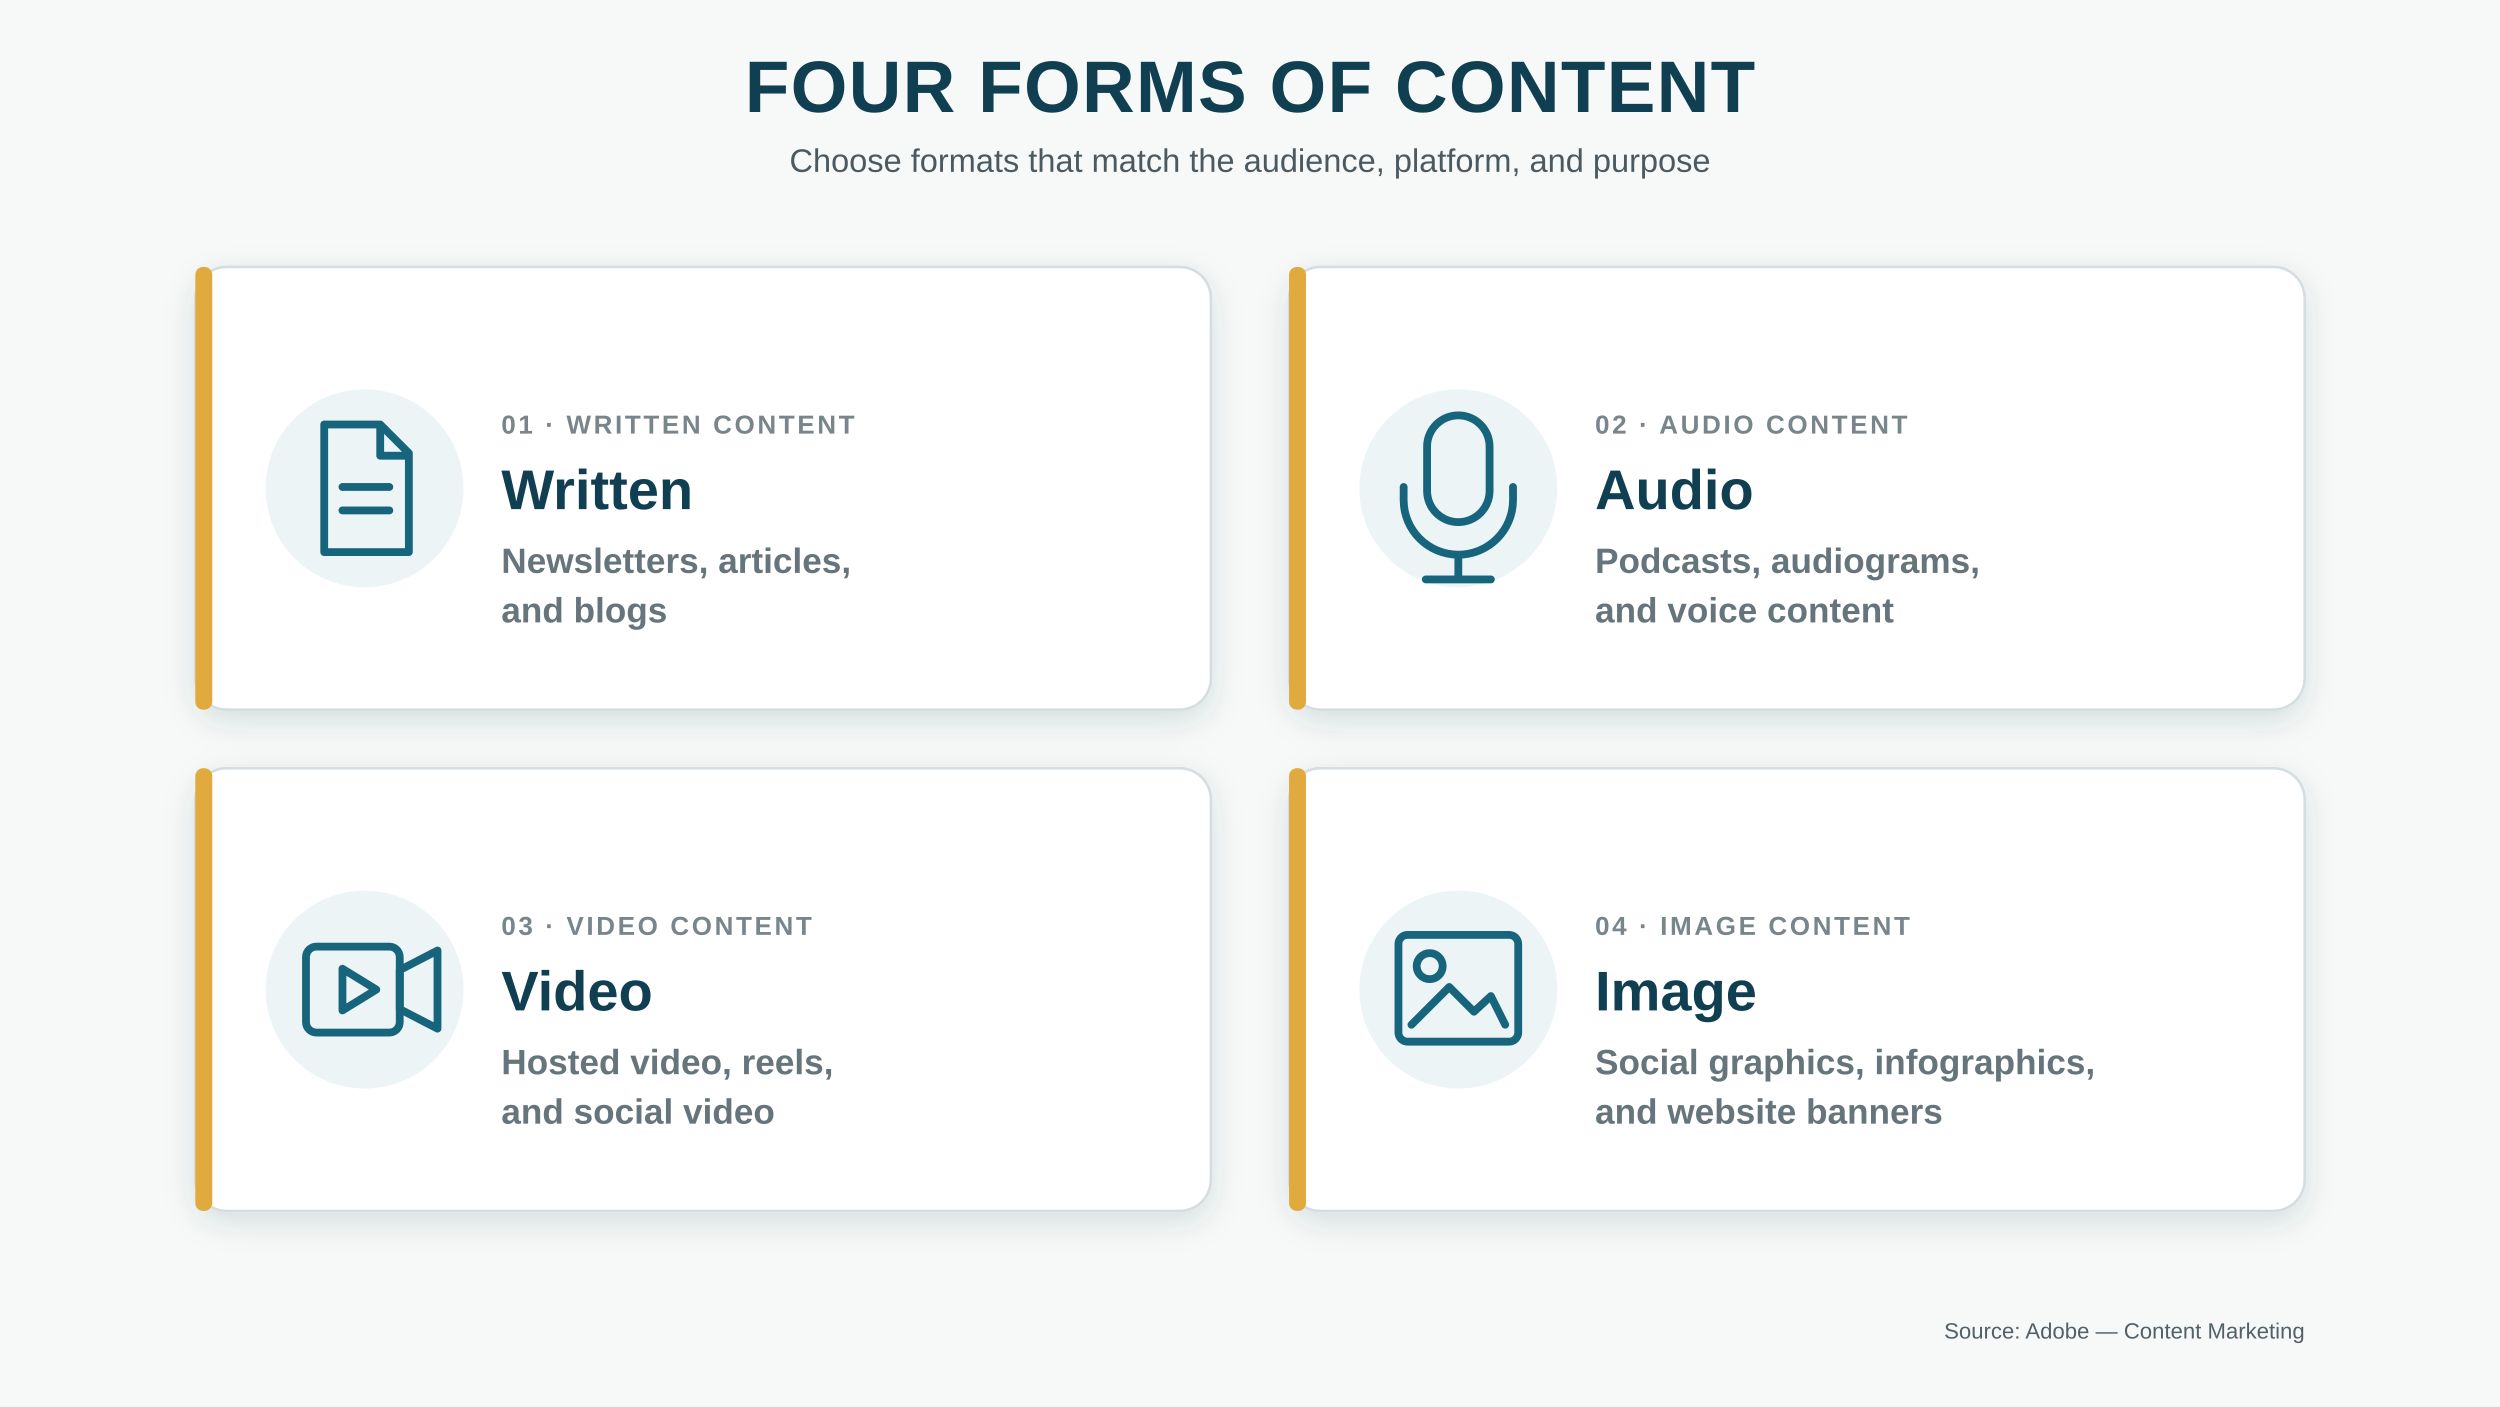
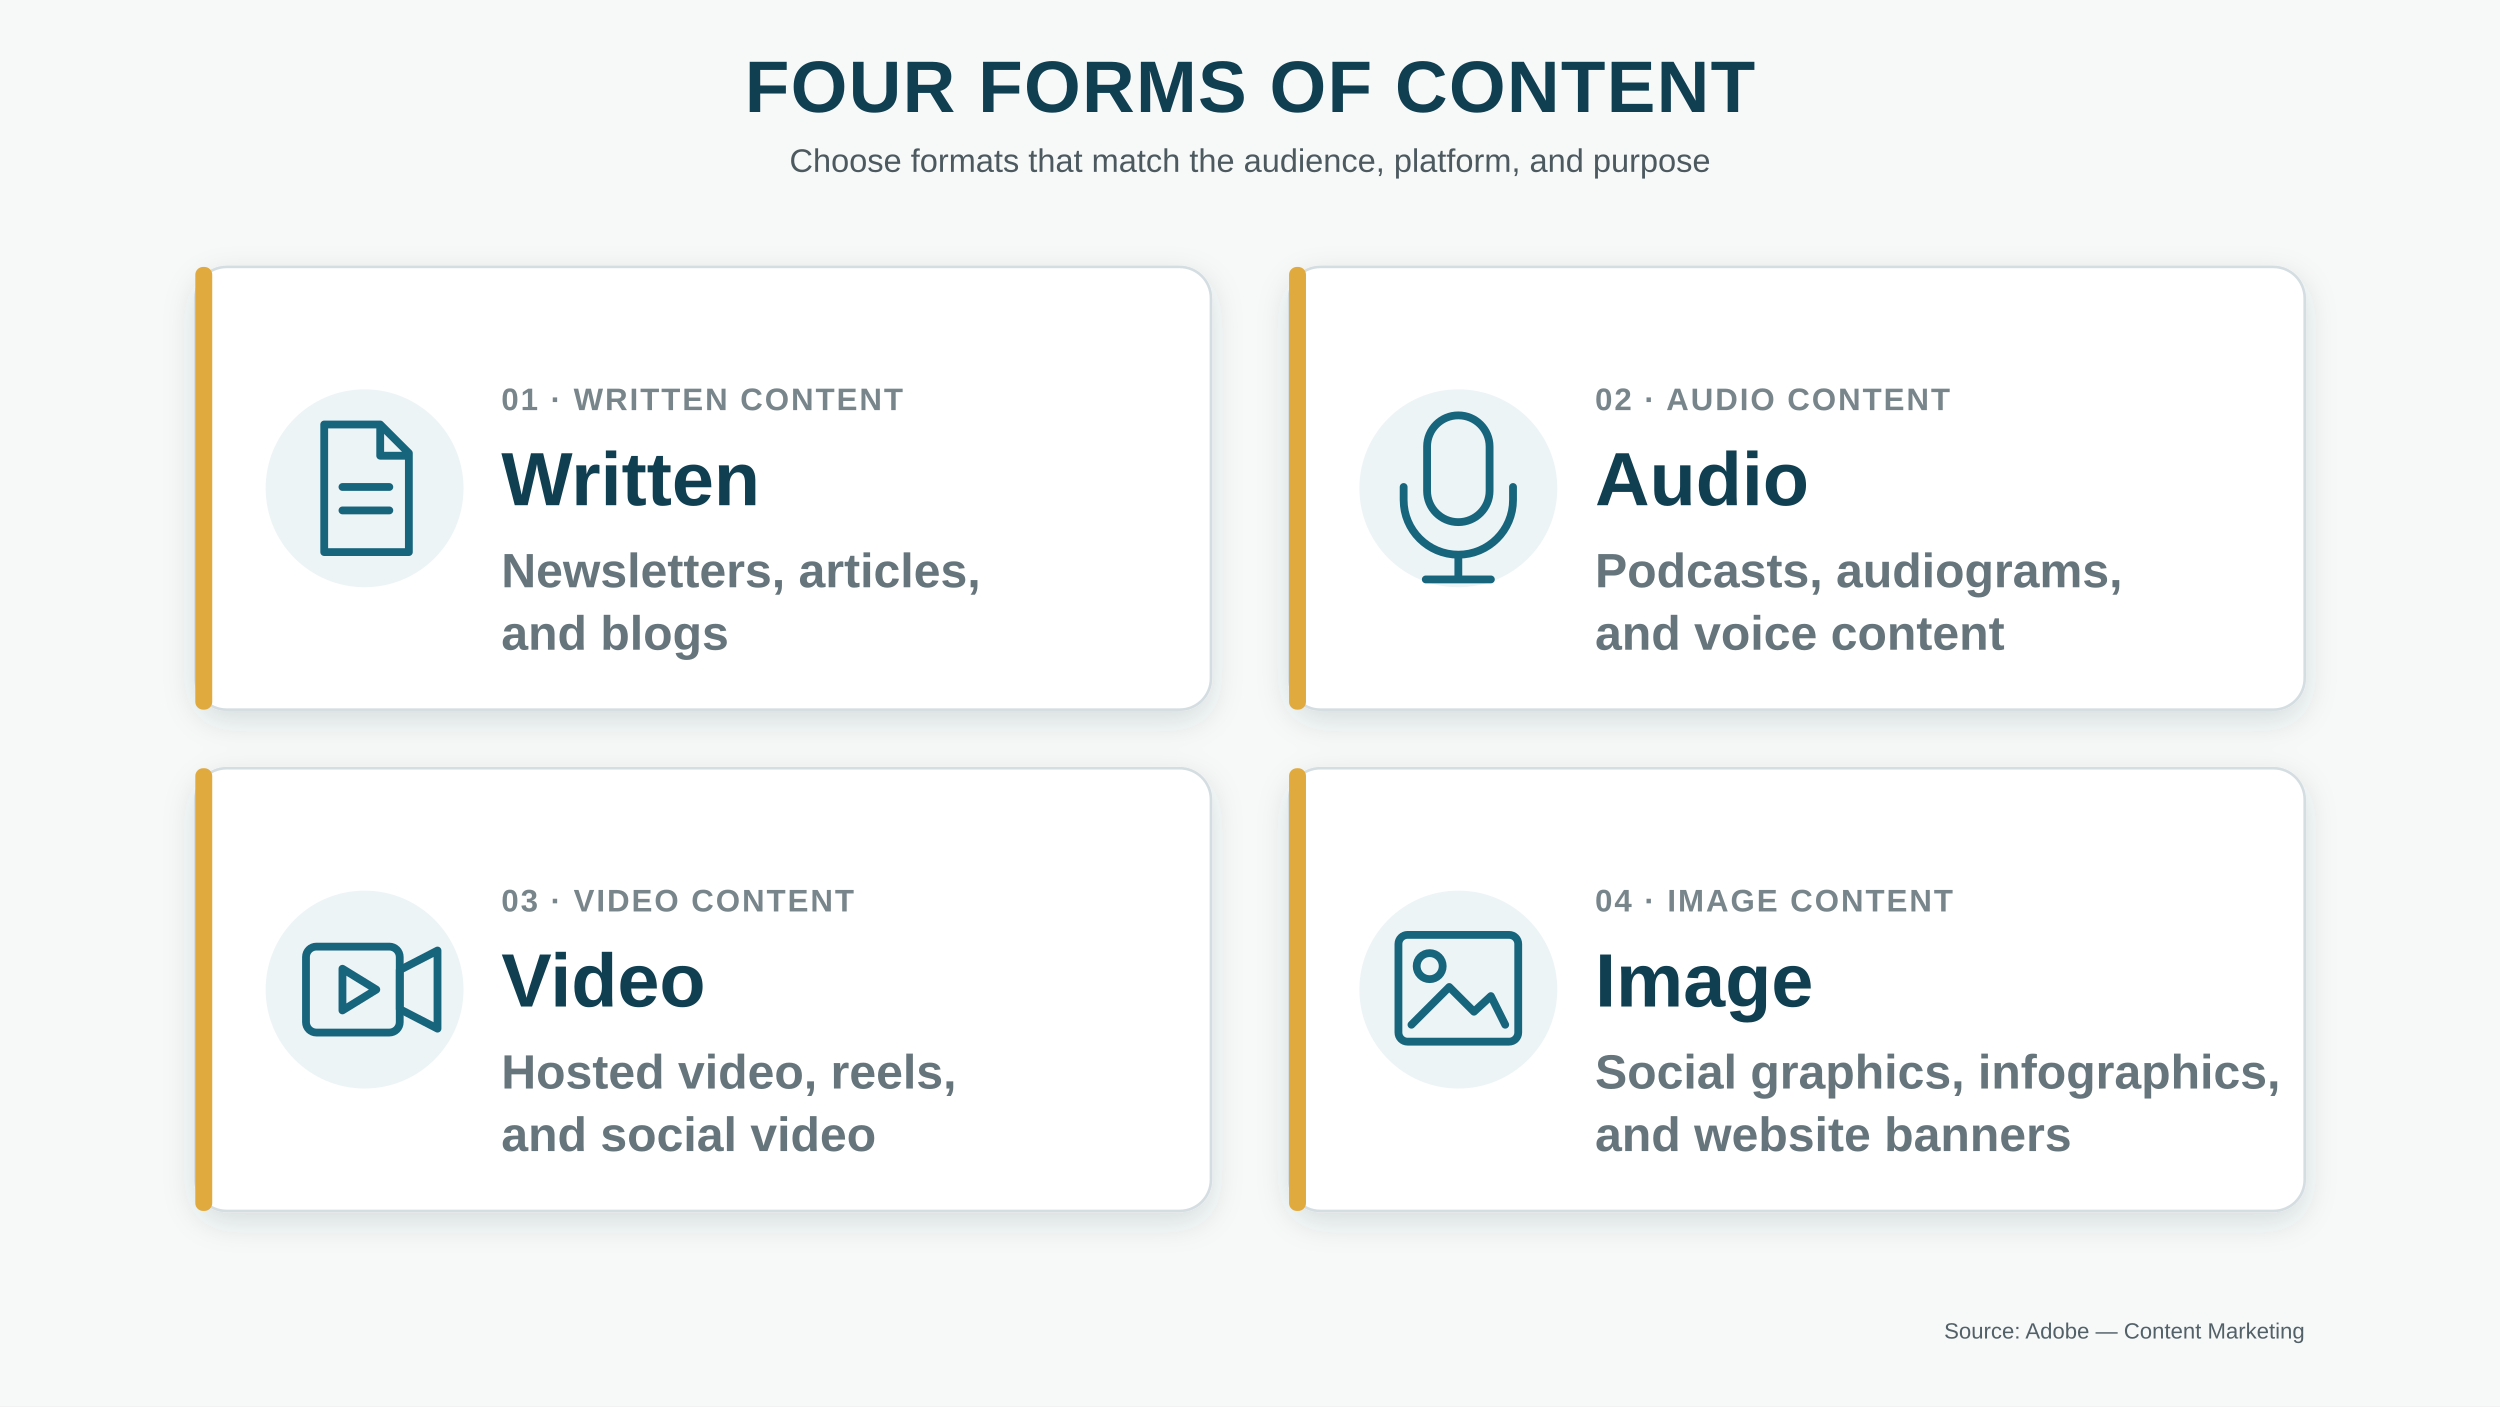
<svg xmlns="http://www.w3.org/2000/svg" width="1920" height="1080" viewBox="0 0 1920 1080">
  <defs>
    <filter id="shadow" x="-20%" y="-20%" width="140%" height="140%">
      <feDropShadow dx="0" dy="8" stdDeviation="12" flood-color="#103c4c" flood-opacity=".14" />
    </filter>
    <style>
-       text{font-family:'Segoe UI',Arial,sans-serif}.title{font-size:56px;font-weight:800;letter-spacing:1px;fill:#103f52}.subtitle{font-size:25px;fill:#4c5a60}.name{font-size:43px;font-weight:800;fill:#103f52}.desc{font-size:27px;font-weight:600;fill:#66757c}.num{font-size:20px;font-weight:800;letter-spacing:2px;fill:#78868c}.source{font-size:17px;fill:#526168}.icon{fill:none;stroke:#17647d;stroke-width:6;stroke-linecap:round;stroke-linejoin:round}
+       text{font-family:'Segoe UI',Arial,sans-serif}.title{font-size:56px;font-weight:800;letter-spacing:1px;fill:#103f52}.subtitle{font-size:25px;fill:#4c5a60}.name{font-size:58px;font-weight:800;fill:#103f52}.desc{font-size:37px;font-weight:600;fill:#66757c}.num{font-size:24px;font-weight:800;letter-spacing:1.5px;fill:#78868c}.source{font-size:17px;fill:#526168}.icon{fill:none;stroke:#17647d;stroke-width:6;stroke-linecap:round;stroke-linejoin:round}
    </style>
  </defs>
  <rect width="1920" height="1080" fill="#f7f8f8" />
  <text x="960" y="86" text-anchor="middle" class="title">FOUR FORMS OF CONTENT</text>
  <text x="960" y="132" text-anchor="middle" class="subtitle">Choose formats that match the audience, platform, and purpose</text>
  <g filter="url(#shadow)">
    <rect x="150" y="205" width="780" height="340" rx="24" fill="#fff" stroke="#d4dde1" stroke-width="2" />
    <rect x="990" y="205" width="780" height="340" rx="24" fill="#fff" stroke="#d4dde1" stroke-width="2" />
    <rect x="150" y="590" width="780" height="340" rx="24" fill="#fff" stroke="#d4dde1" stroke-width="2" />
    <rect x="990" y="590" width="780" height="340" rx="24" fill="#fff" stroke="#d4dde1" stroke-width="2" />
  </g>
  <g>
    <rect x="150" y="205" width="13" height="340" rx="6" fill="#e0aa3e" />
    <circle cx="280" cy="375" r="76" fill="#edf4f6" />
    <path d="M249 326 H292 L314 348 V424 H249 Z M292 326 V350 H314 M263 374 H299 M263 392 H299" class="icon" />
-     <text x="385" y="333" class="num">01 · WRITTEN CONTENT</text>
-     <text x="385" y="391" class="name">Written</text>
-     <text x="385" y="440" class="desc">
+     <text x="385" y="315" class="num">01 · WRITTEN CONTENT</text>
+     <text x="385" y="388" class="name">Written</text>
+     <text x="385" y="451" class="desc">
      <tspan x="385">Newsletters, articles,</tspan>
-       <tspan x="385" dy="38">and blogs</tspan>
+       <tspan x="385" dy="48">and blogs</tspan>
    </text>
    <rect x="990" y="205" width="13" height="340" rx="6" fill="#e0aa3e" />
    <circle cx="1120" cy="375" r="76" fill="#edf4f6" />
    <rect x="1096" y="319" width="48" height="82" rx="24" class="icon" />
    <path d="M1078 374 V384 A42 42 0 0 0 1162 384 V374 M1120 426 V445 M1095 445 H1145" class="icon" />
-     <text x="1225" y="333" class="num">02 · AUDIO CONTENT</text>
-     <text x="1225" y="391" class="name">Audio</text>
-     <text x="1225" y="440" class="desc">
+     <text x="1225" y="315" class="num">02 · AUDIO CONTENT</text>
+     <text x="1225" y="388" class="name">Audio</text>
+     <text x="1225" y="451" class="desc">
      <tspan x="1225">Podcasts, audiograms,</tspan>
-       <tspan x="1225" dy="38">and voice content</tspan>
+       <tspan x="1225" dy="48">and voice content</tspan>
    </text>
    <rect x="150" y="590" width="13" height="340" rx="6" fill="#e0aa3e" />
    <circle cx="280" cy="760" r="76" fill="#edf4f6" />
    <rect x="235" y="727" width="72" height="66" rx="8" class="icon" />
    <path d="M307 745 L336 730 V790 L307 775 Z M263 744 L289 760 L263 776 Z" class="icon" />
-     <text x="385" y="718" class="num">03 · VIDEO CONTENT</text>
-     <text x="385" y="776" class="name">Video</text>
-     <text x="385" y="825" class="desc">
+     <text x="385" y="700" class="num">03 · VIDEO CONTENT</text>
+     <text x="385" y="773" class="name">Video</text>
+     <text x="385" y="836" class="desc">
      <tspan x="385">Hosted video, reels,</tspan>
-       <tspan x="385" dy="38">and social video</tspan>
+       <tspan x="385" dy="48">and social video</tspan>
    </text>
    <rect x="990" y="590" width="13" height="340" rx="6" fill="#e0aa3e" />
    <circle cx="1120" cy="760" r="76" fill="#edf4f6" />
    <rect x="1074" y="718" width="92" height="82" rx="7" class="icon" />
    <circle cx="1098" cy="742" r="10" class="icon" />
    <path d="M1084 787 L1113 758 L1132 777 L1145 765 L1156 787" class="icon" />
-     <text x="1225" y="718" class="num">04 · IMAGE CONTENT</text>
-     <text x="1225" y="776" class="name">Image</text>
-     <text x="1225" y="825" class="desc">
+     <text x="1225" y="700" class="num">04 · IMAGE CONTENT</text>
+     <text x="1225" y="773" class="name">Image</text>
+     <text x="1225" y="836" class="desc">
      <tspan x="1225">Social graphics, infographics,</tspan>
-       <tspan x="1225" dy="38">and website banners</tspan>
+       <tspan x="1225" dy="48">and website banners</tspan>
    </text>
  </g>
  <text x="1770" y="1028" text-anchor="end" class="source">Source: Adobe — Content Marketing</text>
</svg>
